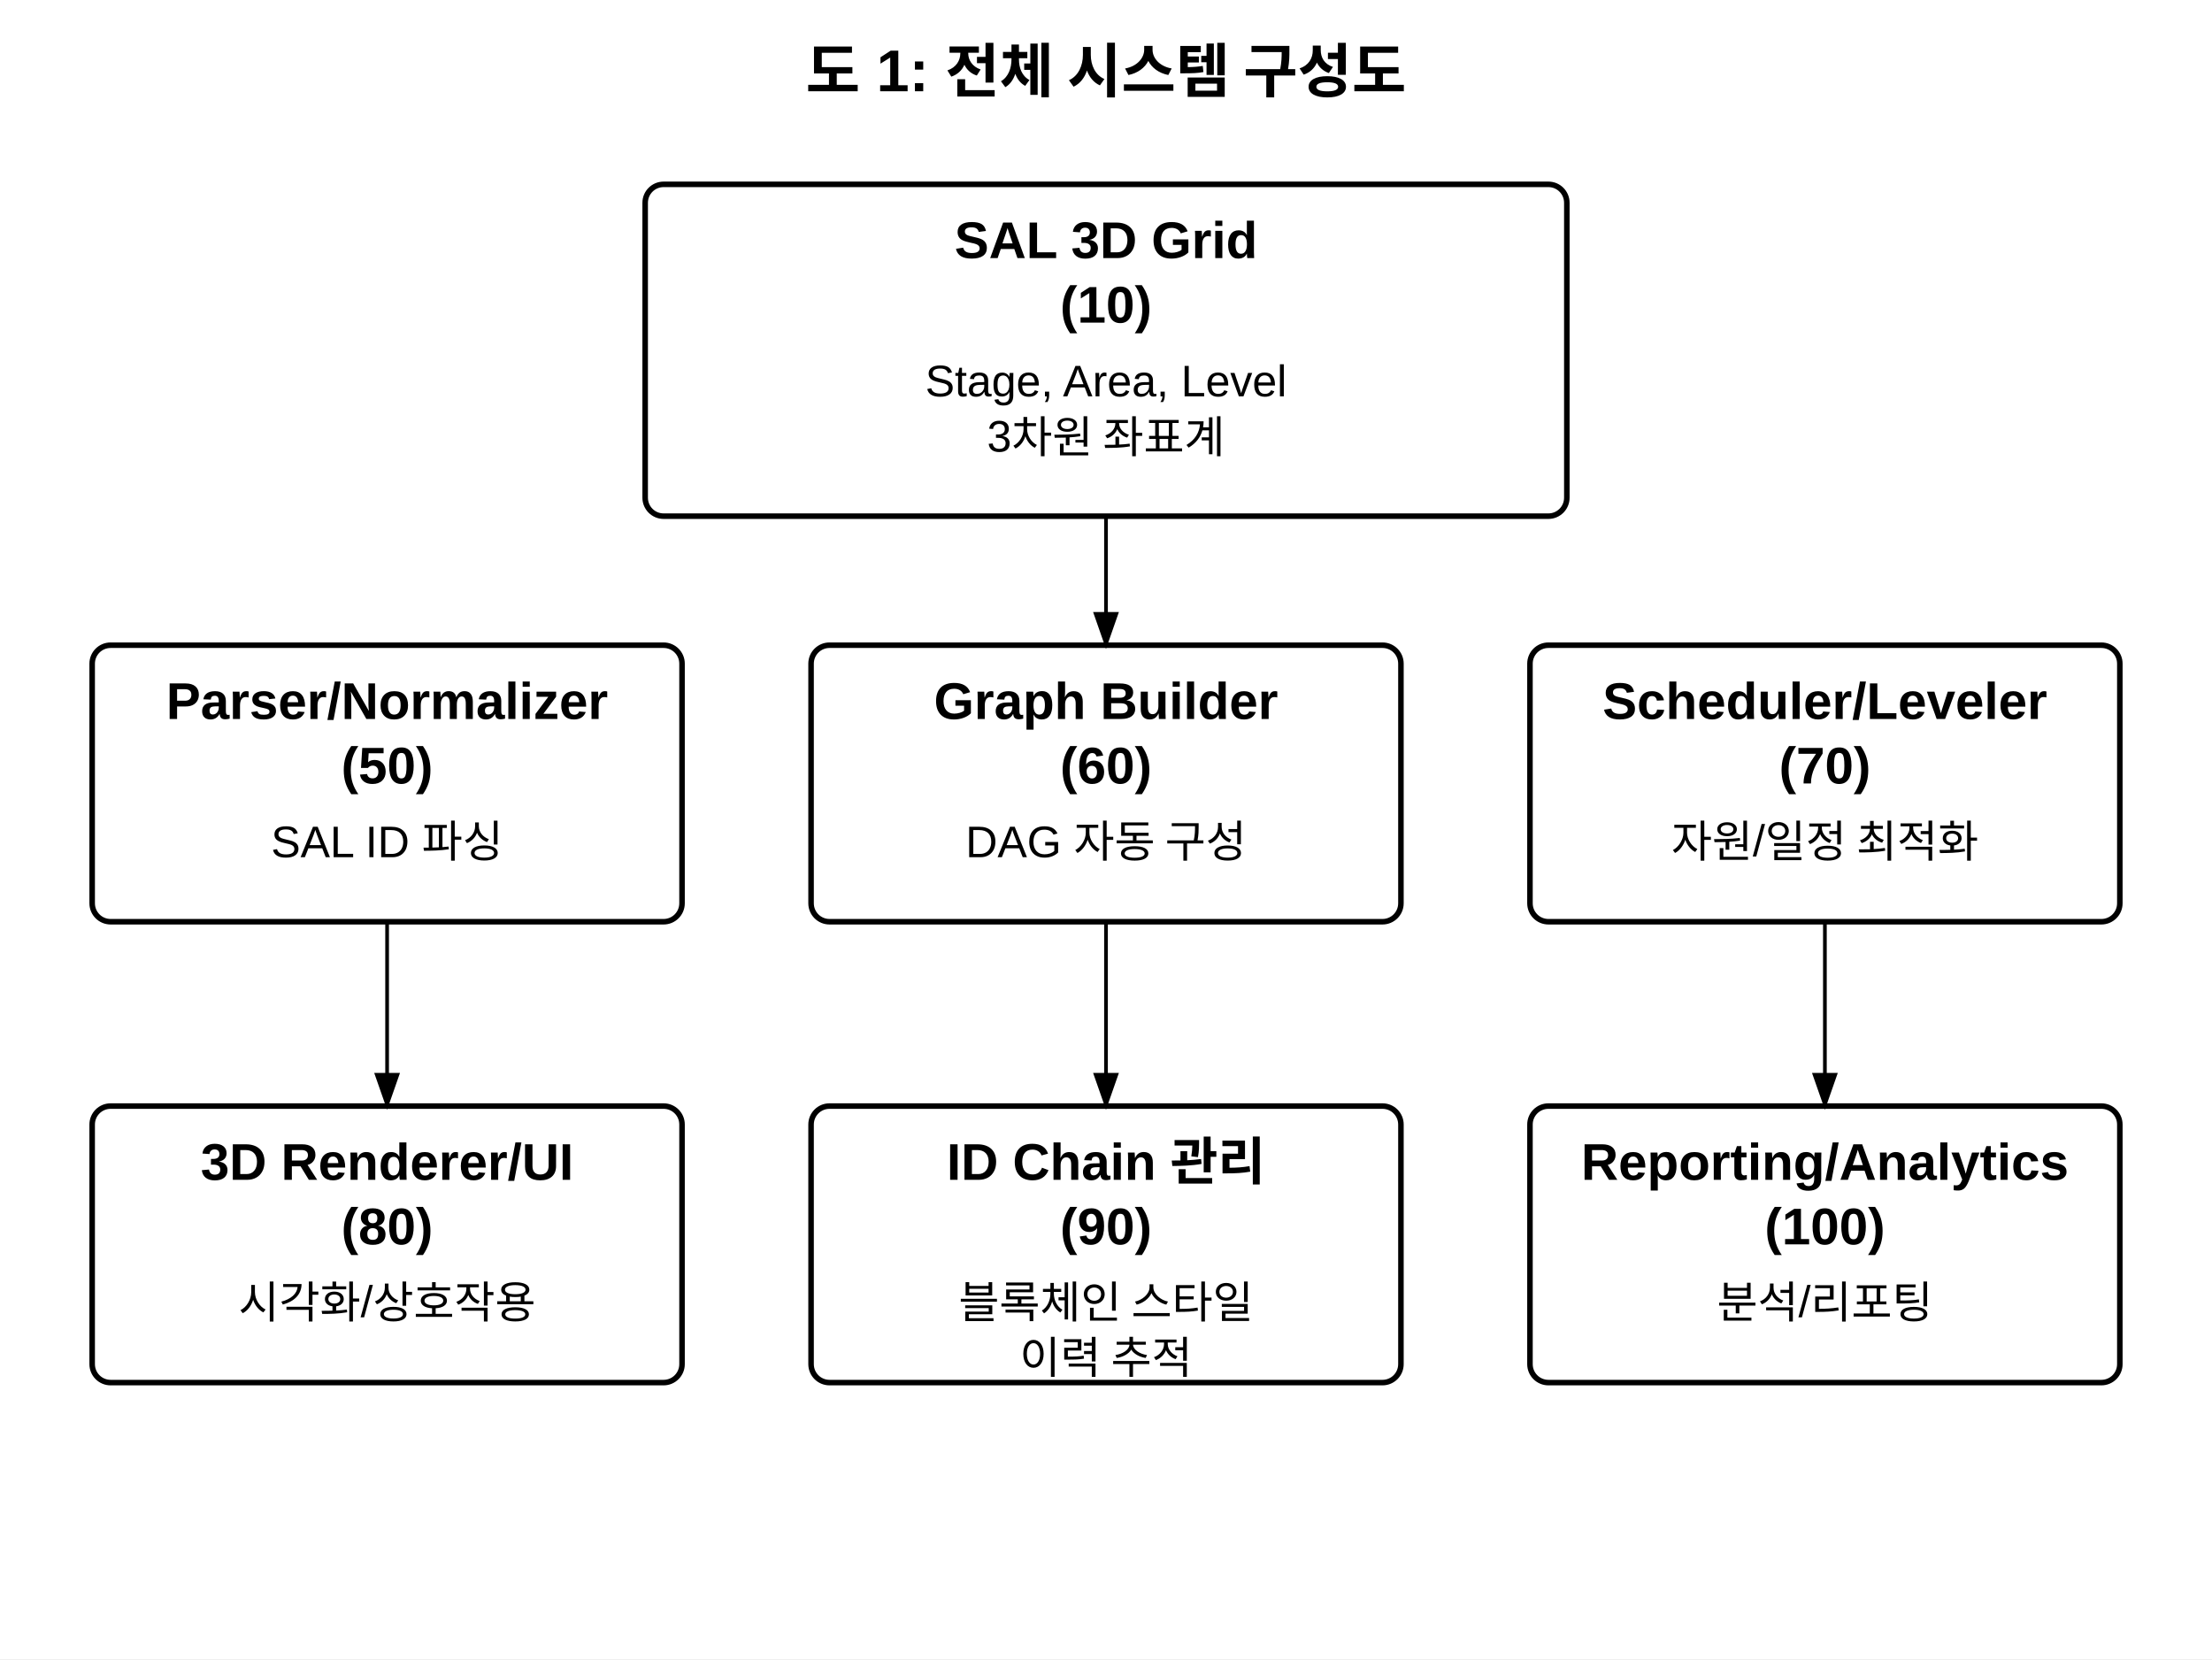
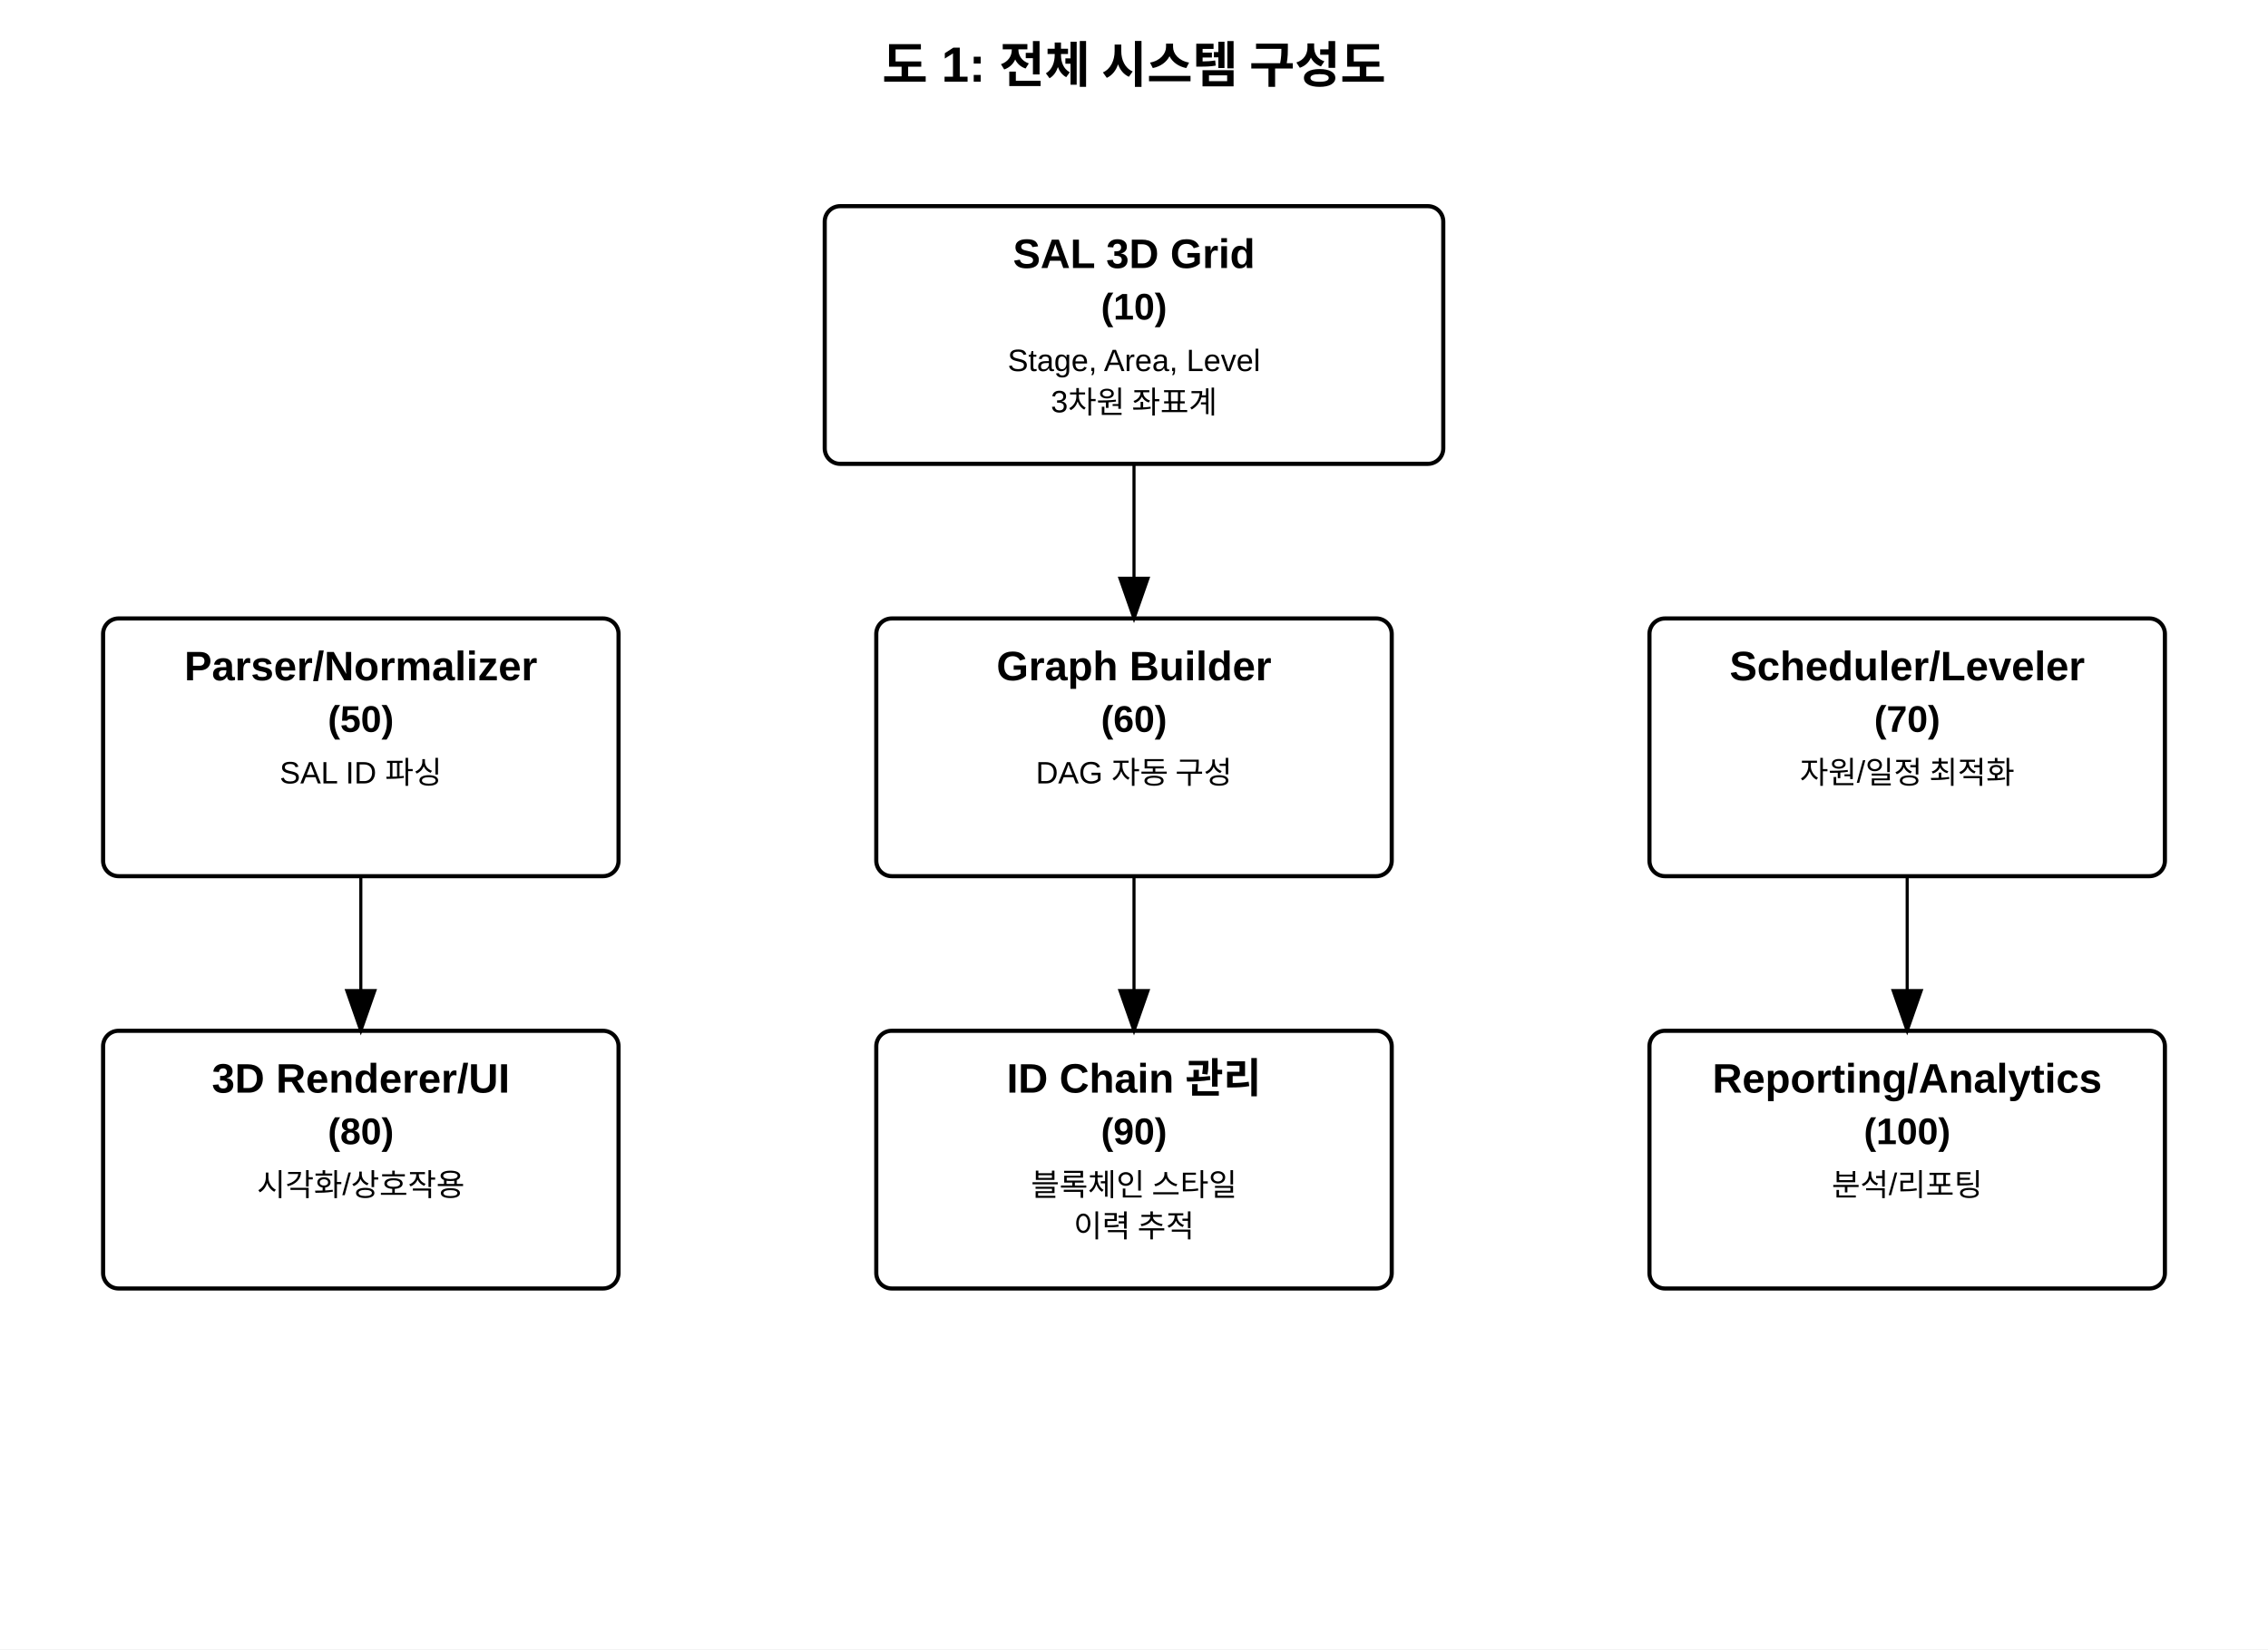
- <svg xmlns="http://www.w3.org/2000/svg" width="1200" height="900" viewBox="0 0 1200 900">
+ <svg xmlns="http://www.w3.org/2000/svg" width="2200" height="1600" viewBox="0 0 2200 1600">
  <rect width="100%" height="100%" fill="white" />
  <defs>
-     <marker id="arrowhead" markerWidth="10" markerHeight="7" refX="9" refY="3.5" orient="auto">
-       <polygon points="0 0, 10 3.5, 0 7" fill="black" />
+     <marker id="arrowhead" markerWidth="15" markerHeight="10.5" refX="13.5" refY="5.25" orient="auto">
+       <polygon points="0 0, 15 5.25, 0 10.5" fill="black" />
    </marker>
  </defs>
-   <text x="600" y="50" text-anchor="middle" font-family="Malgun Gothic, AppleGothic, Dotum, Arial, sans-serif" font-size="32" font-weight="bold">도 1: 전체 시스템 구성도</text>
-   <rect x="350" y="100" width="500" height="180" fill="white" stroke="black" stroke-width="3" rx="10" />
-   <text x="600.0" y="140" text-anchor="middle" font-family="Malgun Gothic, AppleGothic, Dotum, Arial, sans-serif" font-size="28" font-weight="bold">SAL 3D Grid</text>
-   <text x="600.0" y="175" text-anchor="middle" font-family="Malgun Gothic, AppleGothic, Dotum, Arial, sans-serif" font-size="28" font-weight="bold">(10)</text>
-   <text x="600.0" y="215" text-anchor="middle" font-family="Malgun Gothic, AppleGothic, Dotum, Arial, sans-serif" font-size="24" font-weight="normal">Stage, Area, Level</text>
-   <text x="600.0" y="245" text-anchor="middle" font-family="Malgun Gothic, AppleGothic, Dotum, Arial, sans-serif" font-size="24" font-weight="normal">3차원 좌표계</text>
-   <rect x="50" y="350" width="320" height="150" fill="white" stroke="black" stroke-width="3" rx="10" />
-   <text x="210.0" y="390" text-anchor="middle" font-family="Malgun Gothic, AppleGothic, Dotum, Arial, sans-serif" font-size="28" font-weight="bold">Parser/Normalizer</text>
-   <text x="210.0" y="425" text-anchor="middle" font-family="Malgun Gothic, AppleGothic, Dotum, Arial, sans-serif" font-size="28" font-weight="bold">(50)</text>
-   <text x="210.0" y="465" text-anchor="middle" font-family="Malgun Gothic, AppleGothic, Dotum, Arial, sans-serif" font-size="24" font-weight="normal">SAL ID 파싱</text>
-   <rect x="440" y="350" width="320" height="150" fill="white" stroke="black" stroke-width="3" rx="10" />
-   <text x="600.0" y="390" text-anchor="middle" font-family="Malgun Gothic, AppleGothic, Dotum, Arial, sans-serif" font-size="28" font-weight="bold">Graph Builder</text>
-   <text x="600.0" y="425" text-anchor="middle" font-family="Malgun Gothic, AppleGothic, Dotum, Arial, sans-serif" font-size="28" font-weight="bold">(60)</text>
-   <text x="600.0" y="465" text-anchor="middle" font-family="Malgun Gothic, AppleGothic, Dotum, Arial, sans-serif" font-size="24" font-weight="normal">DAG 자동 구성</text>
-   <rect x="830" y="350" width="320" height="150" fill="white" stroke="black" stroke-width="3" rx="10" />
-   <text x="990.0" y="390" text-anchor="middle" font-family="Malgun Gothic, AppleGothic, Dotum, Arial, sans-serif" font-size="28" font-weight="bold">Scheduler/Leveler</text>
-   <text x="990.0" y="425" text-anchor="middle" font-family="Malgun Gothic, AppleGothic, Dotum, Arial, sans-serif" font-size="28" font-weight="bold">(70)</text>
-   <text x="990.0" y="465" text-anchor="middle" font-family="Malgun Gothic, AppleGothic, Dotum, Arial, sans-serif" font-size="24" font-weight="normal">자원/일정 최적화</text>
-   <rect x="50" y="600" width="320" height="150" fill="white" stroke="black" stroke-width="3" rx="10" />
-   <text x="210.0" y="640" text-anchor="middle" font-family="Malgun Gothic, AppleGothic, Dotum, Arial, sans-serif" font-size="28" font-weight="bold">3D Renderer/UI</text>
-   <text x="210.0" y="675" text-anchor="middle" font-family="Malgun Gothic, AppleGothic, Dotum, Arial, sans-serif" font-size="28" font-weight="bold">(80)</text>
-   <text x="210.0" y="715" text-anchor="middle" font-family="Malgun Gothic, AppleGothic, Dotum, Arial, sans-serif" font-size="24" font-weight="normal">시각화/상호작용</text>
-   <rect x="440" y="600" width="320" height="150" fill="white" stroke="black" stroke-width="3" rx="10" />
-   <text x="600.0" y="640" text-anchor="middle" font-family="Malgun Gothic, AppleGothic, Dotum, Arial, sans-serif" font-size="28" font-weight="bold">ID Chain 관리</text>
-   <text x="600.0" y="675" text-anchor="middle" font-family="Malgun Gothic, AppleGothic, Dotum, Arial, sans-serif" font-size="28" font-weight="bold">(90)</text>
-   <text x="600.0" y="715" text-anchor="middle" font-family="Malgun Gothic, AppleGothic, Dotum, Arial, sans-serif" font-size="24" font-weight="normal">블록체인 스타일</text>
-   <text x="600.0" y="745" text-anchor="middle" font-family="Malgun Gothic, AppleGothic, Dotum, Arial, sans-serif" font-size="24" font-weight="normal">이력 추적</text>
-   <rect x="830" y="600" width="320" height="150" fill="white" stroke="black" stroke-width="3" rx="10" />
-   <text x="990.0" y="640" text-anchor="middle" font-family="Malgun Gothic, AppleGothic, Dotum, Arial, sans-serif" font-size="28" font-weight="bold">Reporting/Analytics</text>
-   <text x="990.0" y="675" text-anchor="middle" font-family="Malgun Gothic, AppleGothic, Dotum, Arial, sans-serif" font-size="28" font-weight="bold">(100)</text>
-   <text x="990.0" y="715" text-anchor="middle" font-family="Malgun Gothic, AppleGothic, Dotum, Arial, sans-serif" font-size="24" font-weight="normal">분석/리포팅</text>
-   <line x1="600" y1="280" x2="600" y2="350" stroke="black" stroke-width="2" marker-end="url(#arrowhead)" />
-   <line x1="210" y1="500" x2="210" y2="600" stroke="black" stroke-width="2" marker-end="url(#arrowhead)" />
-   <line x1="600" y1="500" x2="600" y2="600" stroke="black" stroke-width="2" marker-end="url(#arrowhead)" />
-   <line x1="990" y1="500" x2="990" y2="600" stroke="black" stroke-width="2" marker-end="url(#arrowhead)" />
+   <text x="1100" y="80" text-anchor="middle" font-family="Malgun Gothic, AppleGothic, Dotum, Arial, sans-serif" font-size="48" font-weight="bold">도 1: 전체 시스템 구성도</text>
+   <rect x="800" y="200" width="600" height="250" fill="white" stroke="black" stroke-width="4" rx="15" />
+   <text x="1100.0" y="260" text-anchor="middle" font-family="Malgun Gothic, AppleGothic, Dotum, Arial, sans-serif" font-size="40" font-weight="bold">SAL 3D Grid</text>
+   <text x="1100.0" y="310" text-anchor="middle" font-family="Malgun Gothic, AppleGothic, Dotum, Arial, sans-serif" font-size="36" font-weight="bold">(10)</text>
+   <text x="1100.0" y="360" text-anchor="middle" font-family="Malgun Gothic, AppleGothic, Dotum, Arial, sans-serif" font-size="30" font-weight="normal">Stage, Area, Level</text>
+   <text x="1100.0" y="400" text-anchor="middle" font-family="Malgun Gothic, AppleGothic, Dotum, Arial, sans-serif" font-size="30" font-weight="normal">3차원 좌표계</text>
+   <rect x="100" y="600" width="500" height="250" fill="white" stroke="black" stroke-width="4" rx="15" />
+   <text x="350.0" y="660" text-anchor="middle" font-family="Malgun Gothic, AppleGothic, Dotum, Arial, sans-serif" font-size="40" font-weight="bold">Parser/Normalizer</text>
+   <text x="350.0" y="710" text-anchor="middle" font-family="Malgun Gothic, AppleGothic, Dotum, Arial, sans-serif" font-size="36" font-weight="bold">(50)</text>
+   <text x="350.0" y="760" text-anchor="middle" font-family="Malgun Gothic, AppleGothic, Dotum, Arial, sans-serif" font-size="30" font-weight="normal">SAL ID 파싱</text>
+   <rect x="850" y="600" width="500" height="250" fill="white" stroke="black" stroke-width="4" rx="15" />
+   <text x="1100.0" y="660" text-anchor="middle" font-family="Malgun Gothic, AppleGothic, Dotum, Arial, sans-serif" font-size="40" font-weight="bold">Graph Builder</text>
+   <text x="1100.0" y="710" text-anchor="middle" font-family="Malgun Gothic, AppleGothic, Dotum, Arial, sans-serif" font-size="36" font-weight="bold">(60)</text>
+   <text x="1100.0" y="760" text-anchor="middle" font-family="Malgun Gothic, AppleGothic, Dotum, Arial, sans-serif" font-size="30" font-weight="normal">DAG 자동 구성</text>
+   <rect x="1600" y="600" width="500" height="250" fill="white" stroke="black" stroke-width="4" rx="15" />
+   <text x="1850.0" y="660" text-anchor="middle" font-family="Malgun Gothic, AppleGothic, Dotum, Arial, sans-serif" font-size="40" font-weight="bold">Scheduler/Leveler</text>
+   <text x="1850.0" y="710" text-anchor="middle" font-family="Malgun Gothic, AppleGothic, Dotum, Arial, sans-serif" font-size="36" font-weight="bold">(70)</text>
+   <text x="1850.0" y="760" text-anchor="middle" font-family="Malgun Gothic, AppleGothic, Dotum, Arial, sans-serif" font-size="30" font-weight="normal">자원/일정 최적화</text>
+   <rect x="100" y="1000" width="500" height="250" fill="white" stroke="black" stroke-width="4" rx="15" />
+   <text x="350.0" y="1060" text-anchor="middle" font-family="Malgun Gothic, AppleGothic, Dotum, Arial, sans-serif" font-size="40" font-weight="bold">3D Renderer/UI</text>
+   <text x="350.0" y="1110" text-anchor="middle" font-family="Malgun Gothic, AppleGothic, Dotum, Arial, sans-serif" font-size="36" font-weight="bold">(80)</text>
+   <text x="350.0" y="1160" text-anchor="middle" font-family="Malgun Gothic, AppleGothic, Dotum, Arial, sans-serif" font-size="30" font-weight="normal">시각화/상호작용</text>
+   <rect x="850" y="1000" width="500" height="250" fill="white" stroke="black" stroke-width="4" rx="15" />
+   <text x="1100.0" y="1060" text-anchor="middle" font-family="Malgun Gothic, AppleGothic, Dotum, Arial, sans-serif" font-size="40" font-weight="bold">ID Chain 관리</text>
+   <text x="1100.0" y="1110" text-anchor="middle" font-family="Malgun Gothic, AppleGothic, Dotum, Arial, sans-serif" font-size="36" font-weight="bold">(90)</text>
+   <text x="1100.0" y="1160" text-anchor="middle" font-family="Malgun Gothic, AppleGothic, Dotum, Arial, sans-serif" font-size="30" font-weight="normal">블록체인 스타일</text>
+   <text x="1100.0" y="1200" text-anchor="middle" font-family="Malgun Gothic, AppleGothic, Dotum, Arial, sans-serif" font-size="30" font-weight="normal">이력 추적</text>
+   <rect x="1600" y="1000" width="500" height="250" fill="white" stroke="black" stroke-width="4" rx="15" />
+   <text x="1850.0" y="1060" text-anchor="middle" font-family="Malgun Gothic, AppleGothic, Dotum, Arial, sans-serif" font-size="40" font-weight="bold">Reporting/Analytics</text>
+   <text x="1850.0" y="1110" text-anchor="middle" font-family="Malgun Gothic, AppleGothic, Dotum, Arial, sans-serif" font-size="36" font-weight="bold">(100)</text>
+   <text x="1850.0" y="1160" text-anchor="middle" font-family="Malgun Gothic, AppleGothic, Dotum, Arial, sans-serif" font-size="30" font-weight="normal">분석/리포팅</text>
+   <line x1="1100" y1="450" x2="1100" y2="600" stroke="black" stroke-width="3" marker-end="url(#arrowhead)" />
+   <line x1="350" y1="850" x2="350" y2="1000" stroke="black" stroke-width="3" marker-end="url(#arrowhead)" />
+   <line x1="1100" y1="850" x2="1100" y2="1000" stroke="black" stroke-width="3" marker-end="url(#arrowhead)" />
+   <line x1="1850" y1="850" x2="1850" y2="1000" stroke="black" stroke-width="3" marker-end="url(#arrowhead)" />
</svg>
